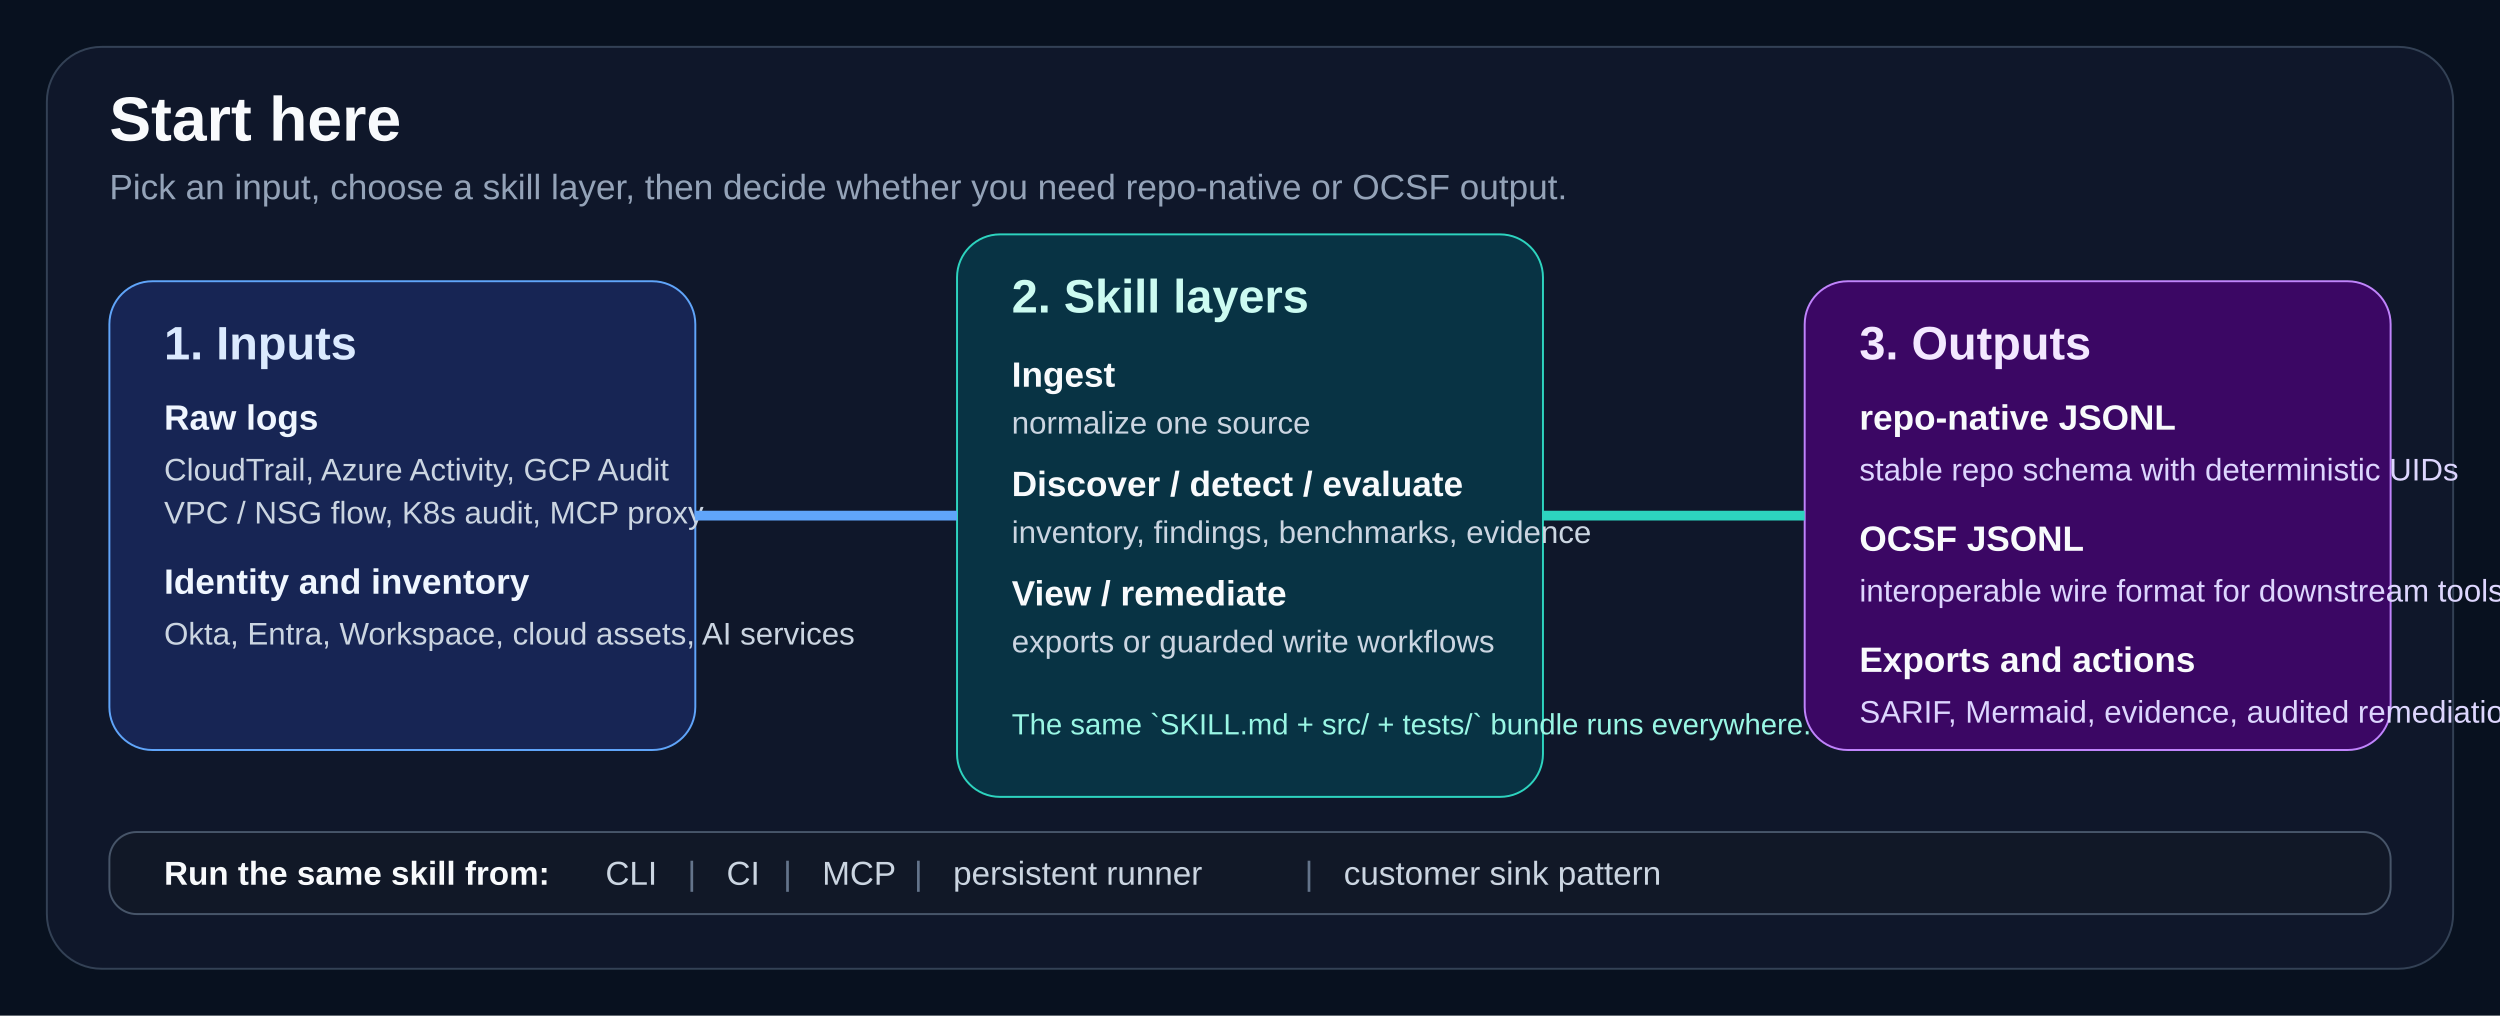
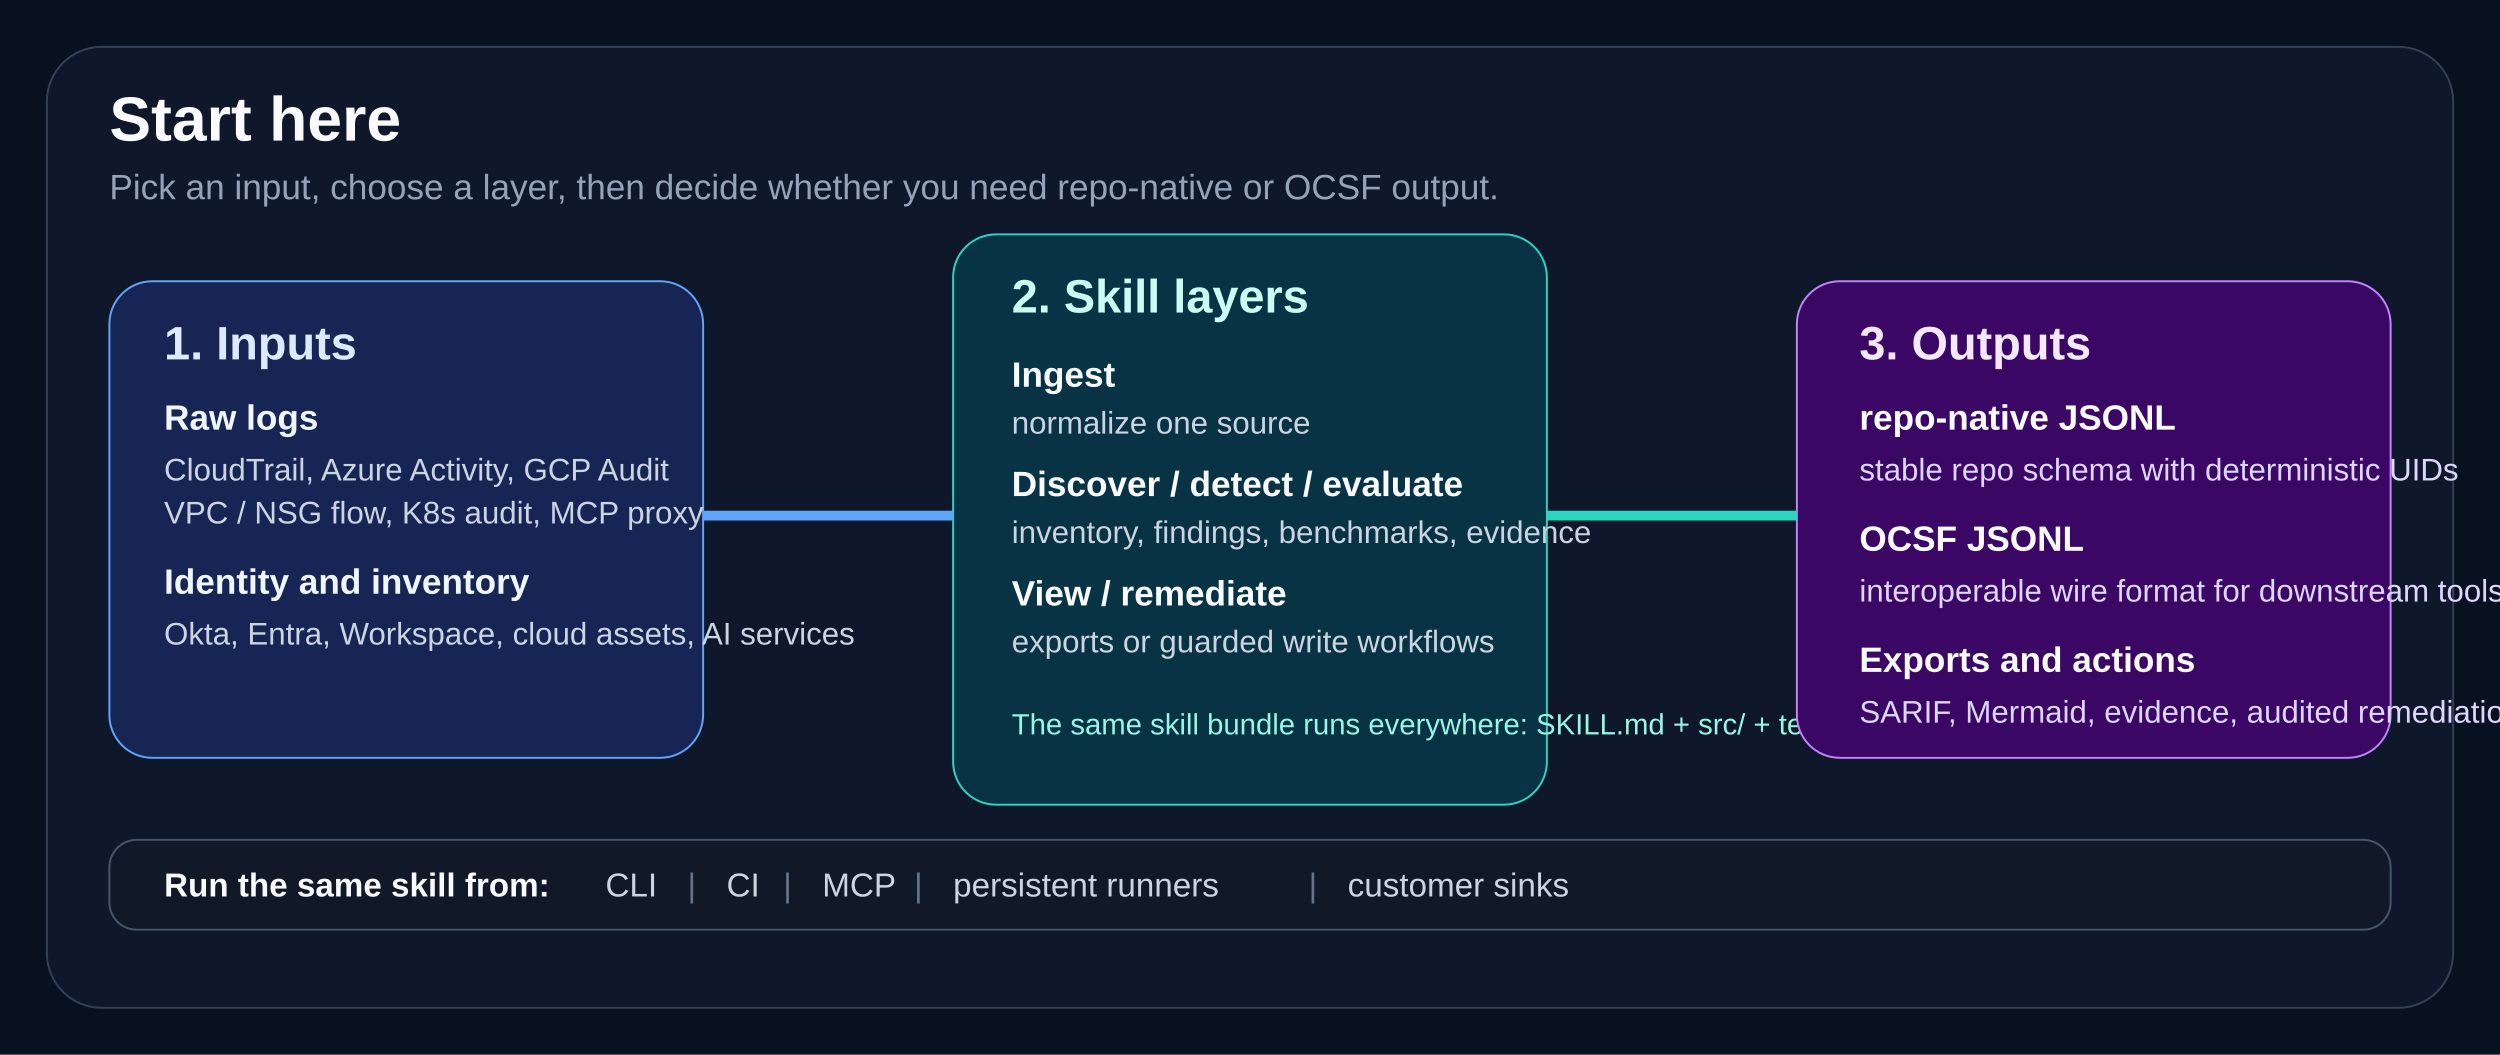
- <svg xmlns="http://www.w3.org/2000/svg" width="1280" height="520" viewBox="0 0 1280 520" role="img" aria-labelledby="title desc">
-   <rect width="1280" height="520" fill="#08111f" />
-   <rect x="24" y="24" width="1232" height="472" rx="28" fill="#0f172a" stroke="#334155" />
+ <svg xmlns="http://www.w3.org/2000/svg" width="1280" height="540" viewBox="0 0 1280 540" role="img" aria-labelledby="title desc">
+   <rect width="1280" height="540" fill="#08111f" />
+   <rect x="24" y="24" width="1232" height="492" rx="28" fill="#0f172a" stroke="#334155" />
  <g font-family="Arial, sans-serif">
    <text x="56" y="72" fill="#f8fafc" font-size="32" font-weight="700">Start here</text>
-     <text x="56" y="102" fill="#94a3b8" font-size="18">Pick an input, choose a skill layer, then decide whether you need repo-native or OCSF output.</text>
-     <rect x="56" y="144" width="300" height="240" rx="22" fill="#172554" stroke="#60a5fa" />
+     <text x="56" y="102" fill="#94a3b8" font-size="18">Pick an input, choose a layer, then decide whether you need repo-native or OCSF output.</text>
+     <rect x="56" y="144" width="304" height="244" rx="22" fill="#172554" stroke="#60a5fa" />
    <text x="84" y="184" fill="#dbeafe" font-size="24" font-weight="700">1. Inputs</text>
    <text x="84" y="220" fill="#eff6ff" font-size="18" font-weight="700">Raw logs</text>
    <text x="84" y="246" fill="#cbd5e1" font-size="16">CloudTrail, Azure Activity, GCP Audit</text>
    <text x="84" y="268" fill="#cbd5e1" font-size="16">VPC / NSG flow, K8s audit, MCP proxy</text>
    <text x="84" y="304" fill="#eff6ff" font-size="18" font-weight="700">Identity and inventory</text>
    <text x="84" y="330" fill="#cbd5e1" font-size="16">Okta, Entra, Workspace, cloud assets, AI services</text>
-     <rect x="490" y="120" width="300" height="288" rx="22" fill="#083344" stroke="#2dd4bf" />
+     <rect x="488" y="120" width="304" height="292" rx="22" fill="#083344" stroke="#2dd4bf" />
    <text x="518" y="160" fill="#ccfbf1" font-size="24" font-weight="700">2. Skill layers</text>
    <text x="518" y="198" fill="#f8fafc" font-size="18" font-weight="700">Ingest</text>
    <text x="518" y="222" fill="#cbd5e1" font-size="16">normalize one source</text>
    <text x="518" y="254" fill="#f8fafc" font-size="18" font-weight="700">Discover / detect / evaluate</text>
    <text x="518" y="278" fill="#cbd5e1" font-size="16">inventory, findings, benchmarks, evidence</text>
    <text x="518" y="310" fill="#f8fafc" font-size="18" font-weight="700">View / remediate</text>
    <text x="518" y="334" fill="#cbd5e1" font-size="16">exports or guarded write workflows</text>
-     <text x="518" y="376" fill="#99f6e4" font-size="15">The same `SKILL.md + src/ + tests/` bundle runs everywhere.</text>
-     <rect x="924" y="144" width="300" height="240" rx="22" fill="#3b0764" stroke="#c084fc" />
+     <text x="518" y="376" fill="#99f6e4" font-size="15">The same skill bundle runs everywhere: SKILL.md + src/ + tests/.</text>
+     <rect x="920" y="144" width="304" height="244" rx="22" fill="#3b0764" stroke="#c084fc" />
    <text x="952" y="184" fill="#f3e8ff" font-size="24" font-weight="700">3. Outputs</text>
    <text x="952" y="220" fill="#f8fafc" font-size="18" font-weight="700">repo-native JSONL</text>
    <text x="952" y="246" fill="#ddd6fe" font-size="16">stable repo schema with deterministic UIDs</text>
    <text x="952" y="282" fill="#f8fafc" font-size="18" font-weight="700">OCSF JSONL</text>
    <text x="952" y="308" fill="#ddd6fe" font-size="16">interoperable wire format for downstream tools</text>
    <text x="952" y="344" fill="#f8fafc" font-size="18" font-weight="700">Exports and actions</text>
    <text x="952" y="370" fill="#ddd6fe" font-size="16">SARIF, Mermaid, evidence, audited remediation</text>
-     <path d="M356 264 L490 264" stroke="#60a5fa" stroke-width="5" fill="none" />
-     <path d="M790 264 L924 264" stroke="#2dd4bf" stroke-width="5" fill="none" />
-     <rect x="56" y="426" width="1168" height="42" rx="14" fill="#111827" stroke="#475569" />
-     <text x="84" y="453" fill="#f8fafc" font-size="17" font-weight="700">Run the same skill from:</text>
-     <text x="310" y="453" fill="#cbd5e1" font-size="17">CLI</text>
-     <text x="352" y="453" fill="#64748b" font-size="17">|</text>
-     <text x="372" y="453" fill="#cbd5e1" font-size="17">CI</text>
-     <text x="401" y="453" fill="#64748b" font-size="17">|</text>
-     <text x="421" y="453" fill="#cbd5e1" font-size="17">MCP</text>
-     <text x="468" y="453" fill="#64748b" font-size="17">|</text>
-     <text x="488" y="453" fill="#cbd5e1" font-size="17">persistent runner</text>
-     <text x="668" y="453" fill="#64748b" font-size="17">|</text>
-     <text x="688" y="453" fill="#cbd5e1" font-size="17">customer sink pattern</text>
+     <path d="M360 264 L488 264" stroke="#60a5fa" stroke-width="5" fill="none" />
+     <path d="M792 264 L920 264" stroke="#2dd4bf" stroke-width="5" fill="none" />
+     <rect x="56" y="430" width="1168" height="46" rx="14" fill="#111827" stroke="#475569" />
+     <text x="84" y="459" fill="#f8fafc" font-size="17" font-weight="700">Run the same skill from:</text>
+     <text x="310" y="459" fill="#cbd5e1" font-size="17">CLI</text>
+     <text x="352" y="459" fill="#64748b" font-size="17">|</text>
+     <text x="372" y="459" fill="#cbd5e1" font-size="17">CI</text>
+     <text x="401" y="459" fill="#64748b" font-size="17">|</text>
+     <text x="421" y="459" fill="#cbd5e1" font-size="17">MCP</text>
+     <text x="468" y="459" fill="#64748b" font-size="17">|</text>
+     <text x="488" y="459" fill="#cbd5e1" font-size="17">persistent runners</text>
+     <text x="670" y="459" fill="#64748b" font-size="17">|</text>
+     <text x="690" y="459" fill="#cbd5e1" font-size="17">customer sinks</text>
  </g>
</svg>
